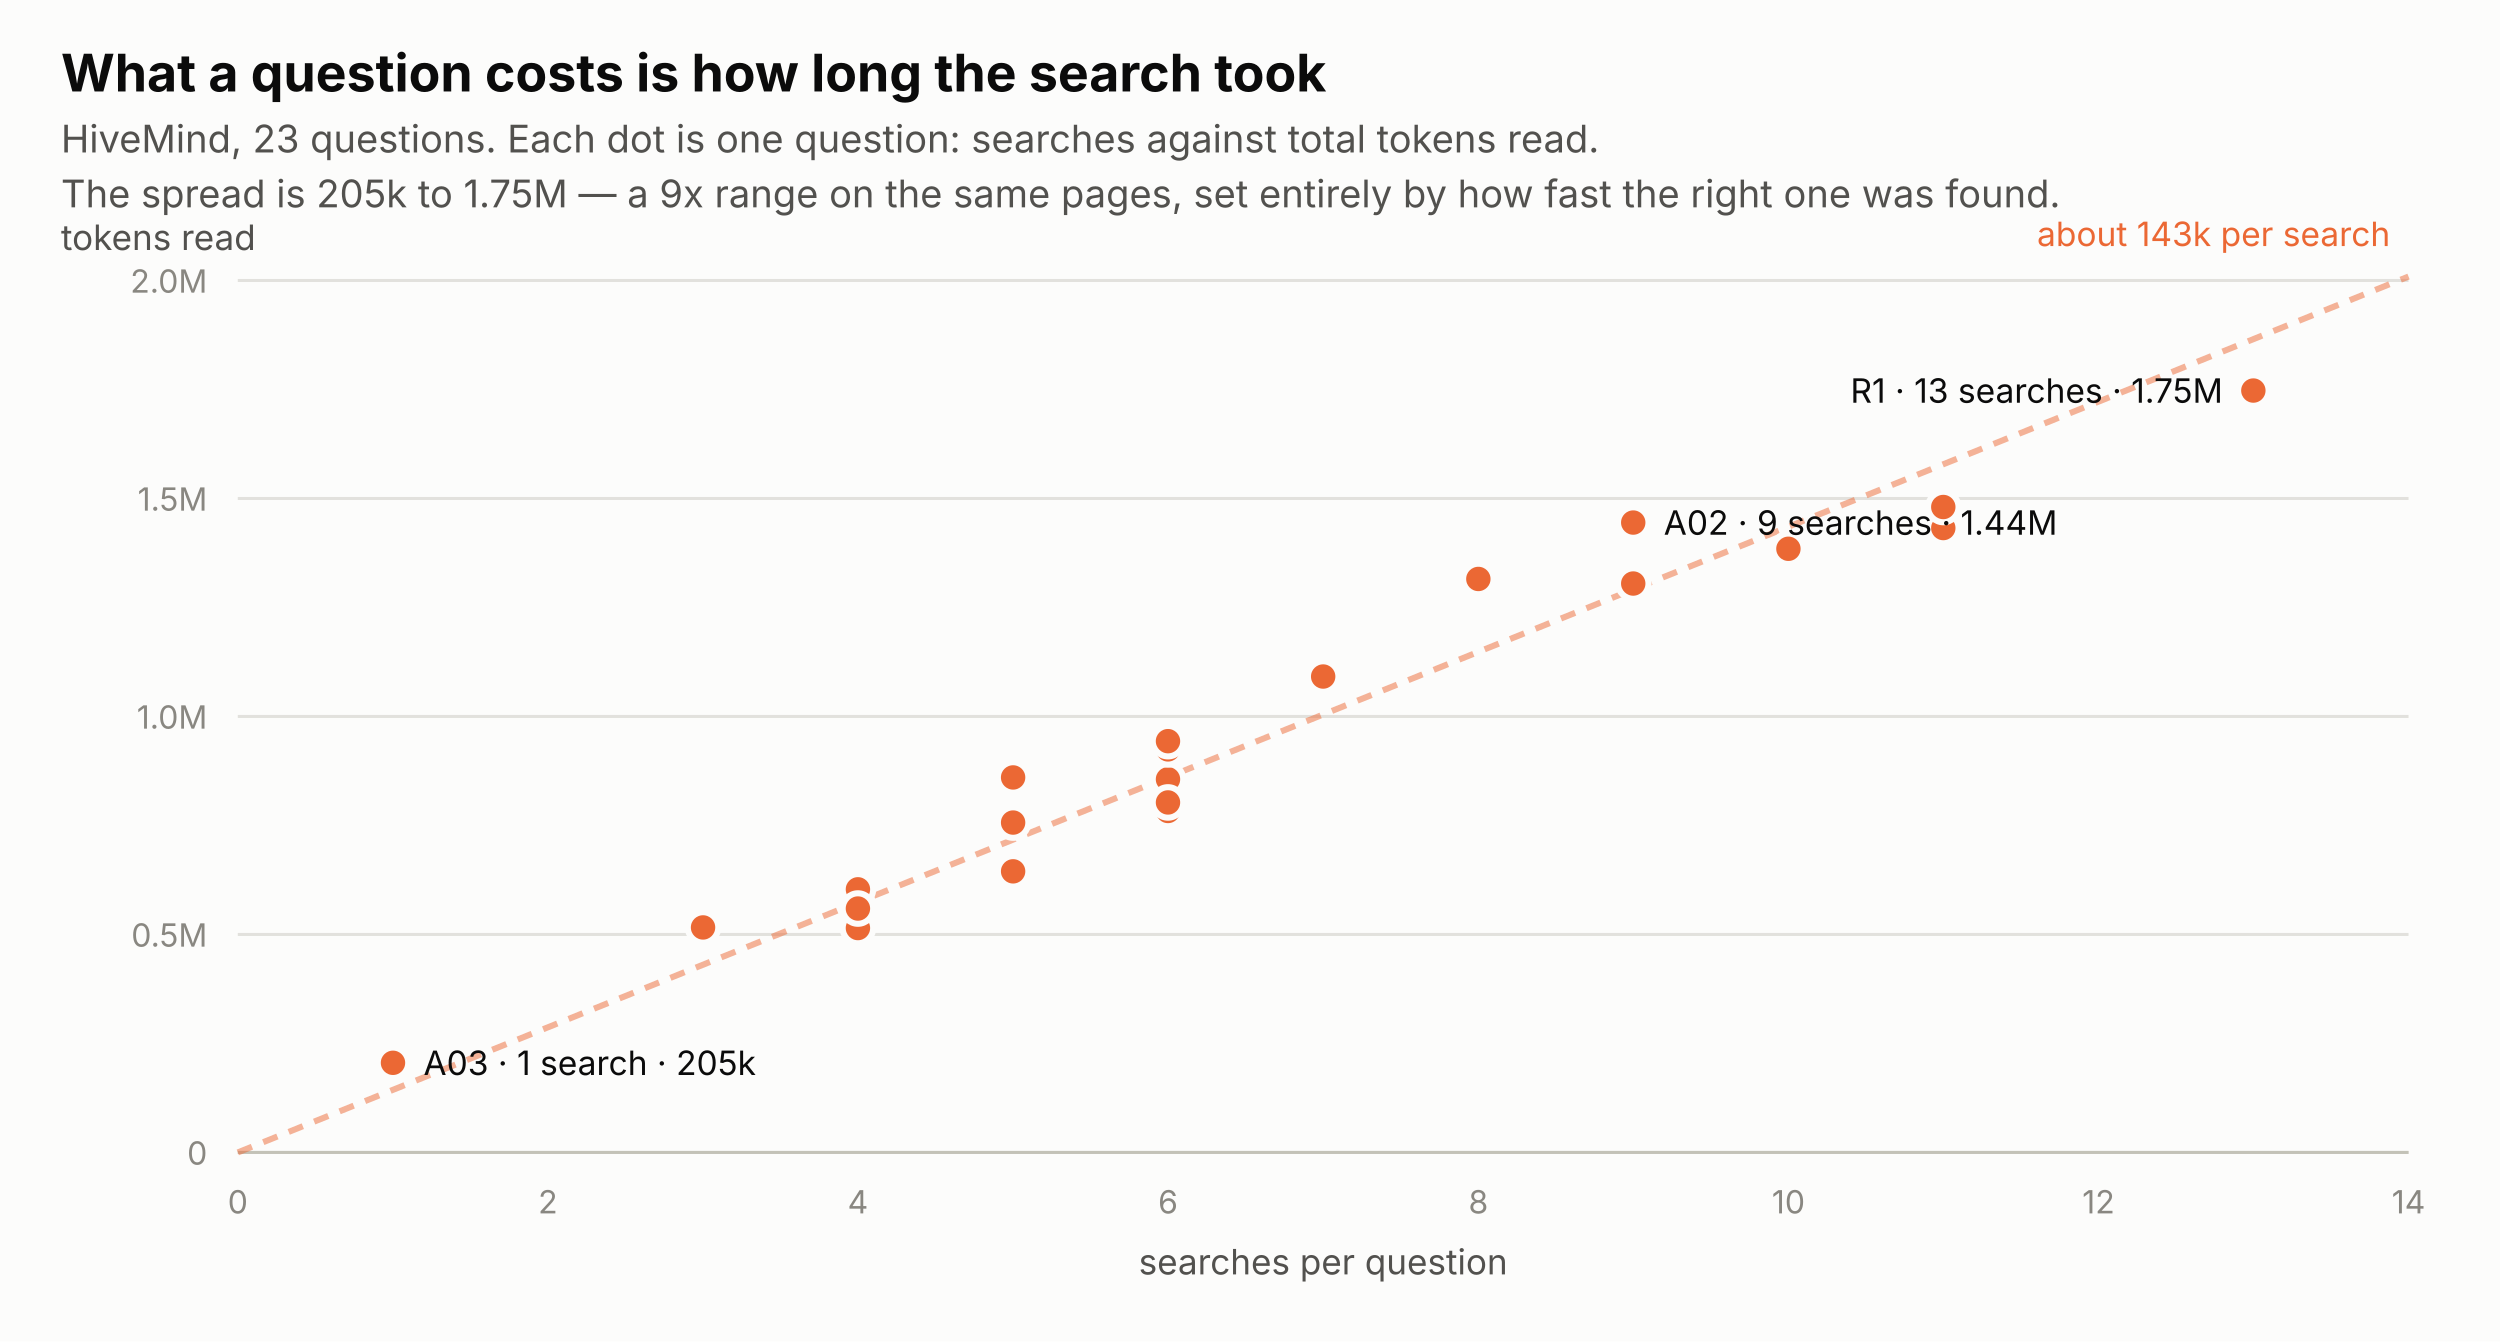
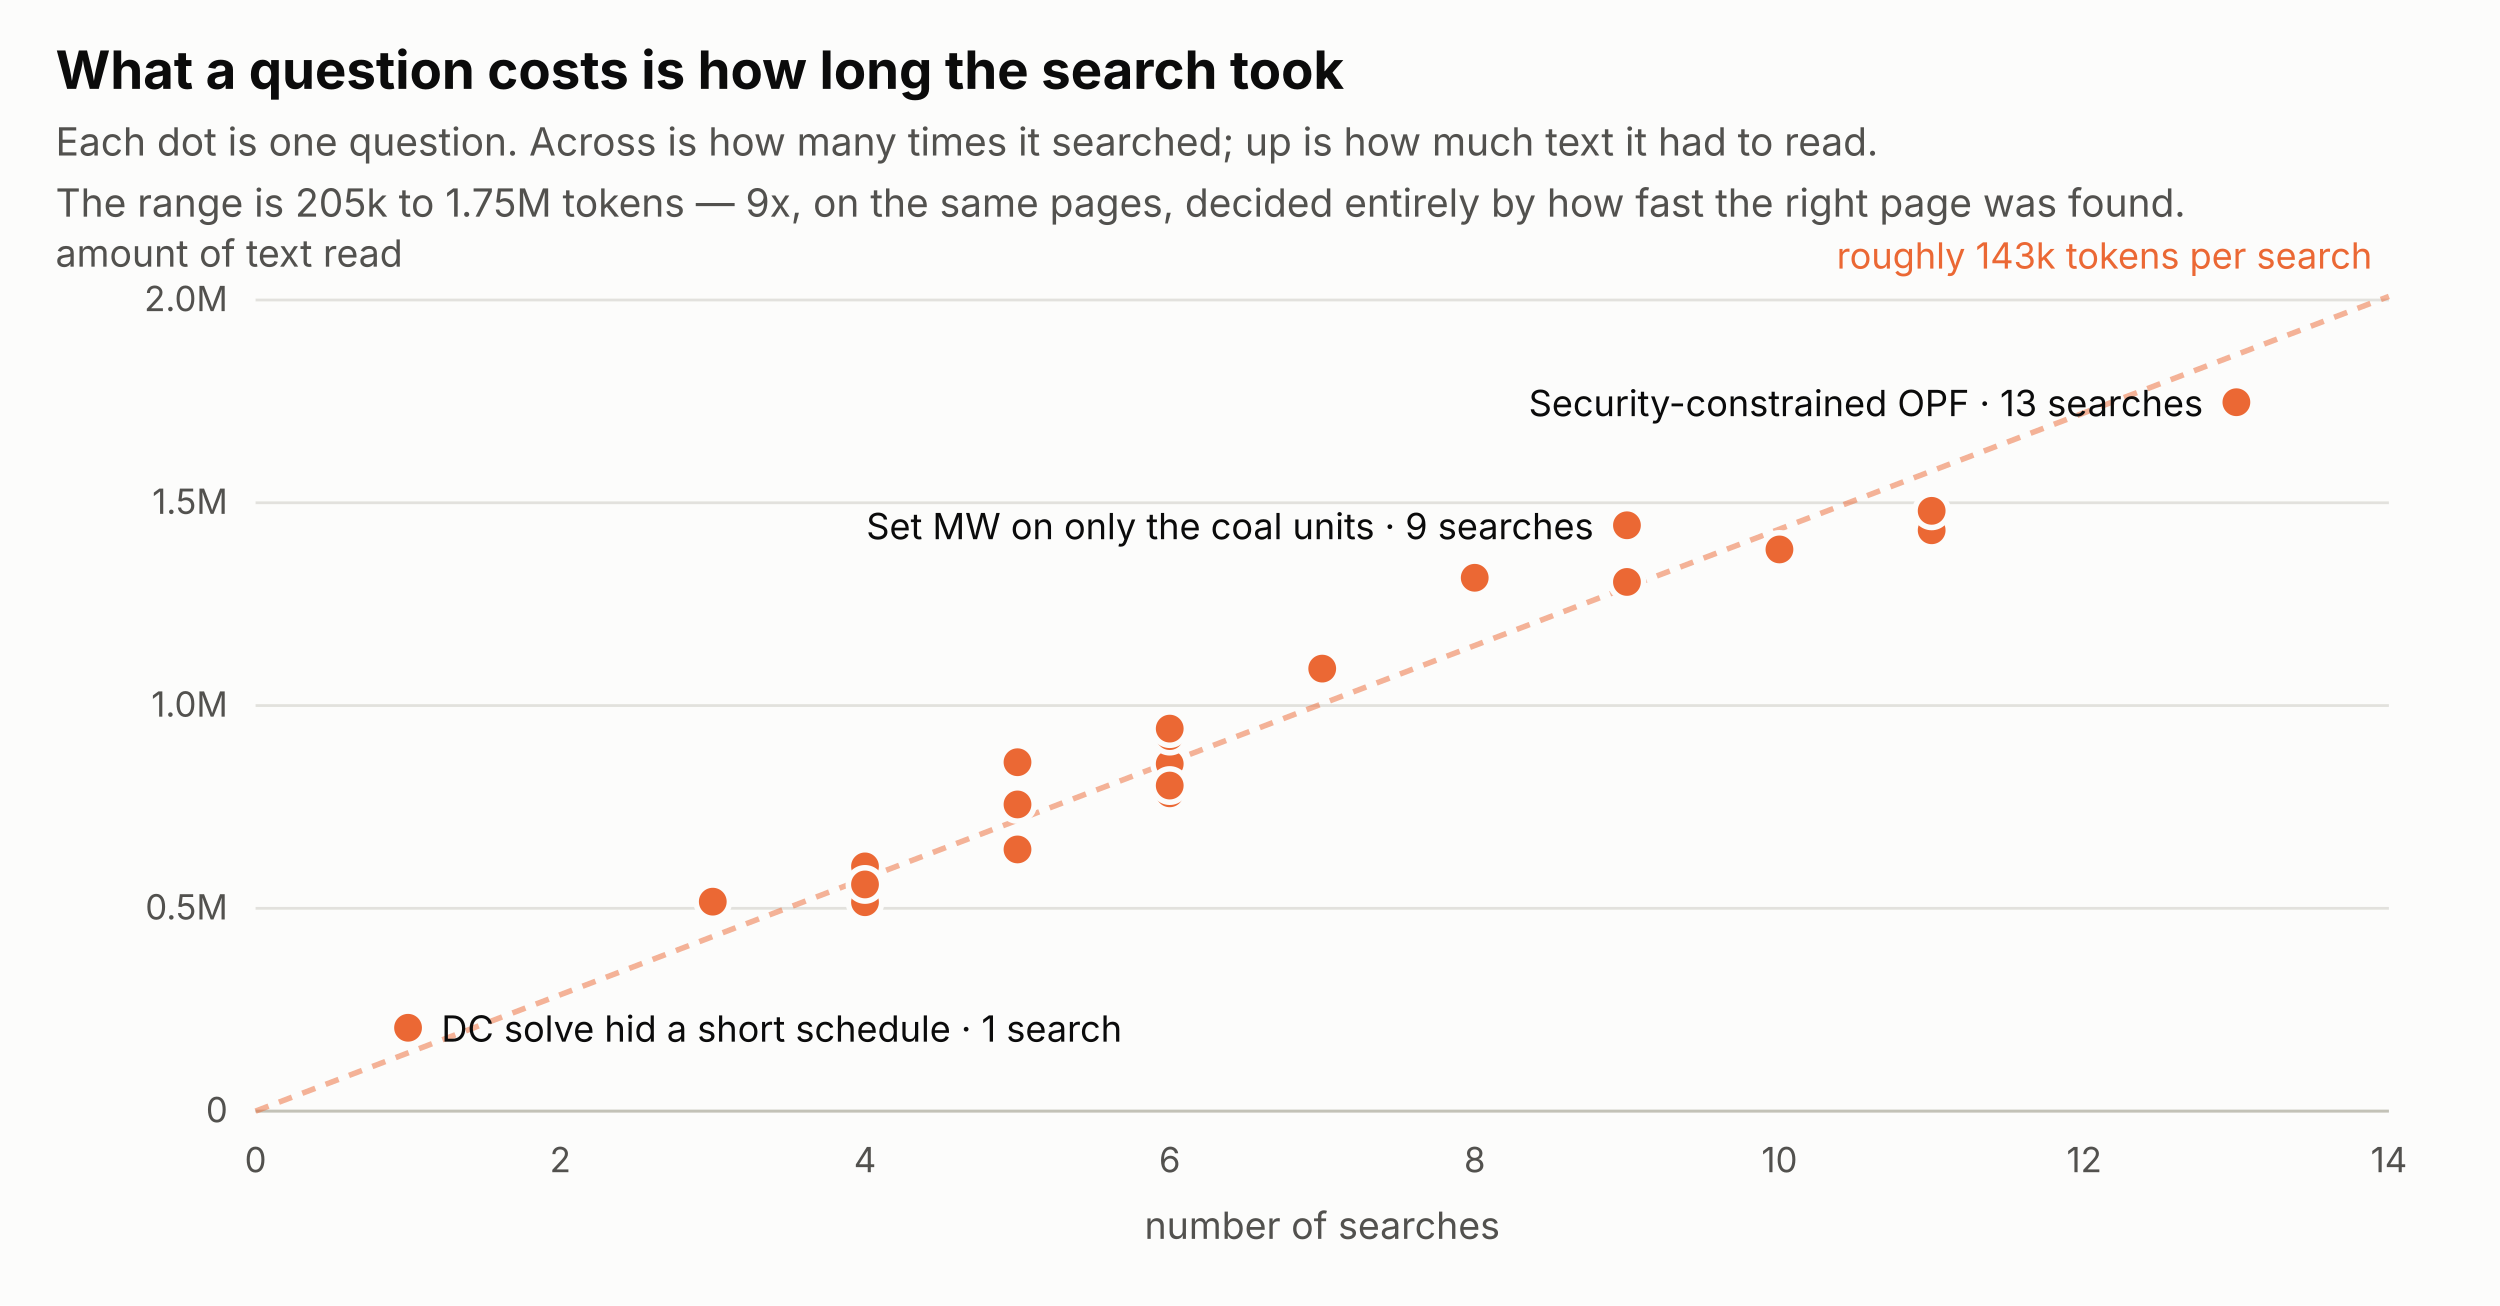
- <svg xmlns="http://www.w3.org/2000/svg" width="820" height="440" viewBox="0 0 820 440" font-family="system-ui, -apple-system, Segoe UI, sans-serif">
-   <rect x="0" y="0" width="820" height="440" fill="#fcfcfb" />
-   <text x="20" y="30" font-size="17" font-weight="700" fill="#0b0b0b">What a question costs is how long the search took</text>
-   <text x="20" y="50" font-size="12.5" fill="#52514e">HiveMind, 23 questions. Each dot is one question: searches against total tokens read.</text>
-   <text x="20" y="68" font-size="12.5" fill="#52514e">The spread is 205k to 1.75M — a 9x range on the same pages, set entirely by how fast the right one was found.</text>
-   <line x1="78" y1="378.0" x2="790" y2="378.0" stroke="#c3c2b7" stroke-width="1" opacity="0.45" />
-   <text x="68" y="382.0" font-size="10.5" fill="#898781" text-anchor="end">0</text>
-   <line x1="78" y1="306.5" x2="790" y2="306.5" stroke="#c3c2b7" stroke-width="1" opacity="0.45" />
-   <text x="68" y="310.5" font-size="10.5" fill="#898781" text-anchor="end">0.5M</text>
-   <line x1="78" y1="235.0" x2="790" y2="235.0" stroke="#c3c2b7" stroke-width="1" opacity="0.45" />
-   <text x="68" y="239.0" font-size="10.5" fill="#898781" text-anchor="end">1.0M</text>
-   <line x1="78" y1="163.5" x2="790" y2="163.5" stroke="#c3c2b7" stroke-width="1" opacity="0.45" />
-   <text x="68" y="167.5" font-size="10.5" fill="#898781" text-anchor="end">1.5M</text>
-   <line x1="78" y1="92.0" x2="790" y2="92.0" stroke="#c3c2b7" stroke-width="1" opacity="0.45" />
-   <text x="68" y="96.0" font-size="10.5" fill="#898781" text-anchor="end">2.0M</text>
-   <text x="78.0" y="398" font-size="10.5" fill="#898781" text-anchor="middle">0</text>
-   <text x="179.7" y="398" font-size="10.5" fill="#898781" text-anchor="middle">2</text>
-   <text x="281.4" y="398" font-size="10.5" fill="#898781" text-anchor="middle">4</text>
-   <text x="383.1" y="398" font-size="10.5" fill="#898781" text-anchor="middle">6</text>
-   <text x="484.9" y="398" font-size="10.5" fill="#898781" text-anchor="middle">8</text>
-   <text x="586.6" y="398" font-size="10.5" fill="#898781" text-anchor="middle">10</text>
-   <text x="688.3" y="398" font-size="10.5" fill="#898781" text-anchor="middle">12</text>
-   <text x="790.0" y="398" font-size="10.5" fill="#898781" text-anchor="middle">14</text>
-   <line x1="78" y1="378" x2="790" y2="378" stroke="#c3c2b7" stroke-width="1" />
-   <line x1="78.0" y1="378.0" x2="790.0" y2="90.7" stroke="#eb6834" stroke-width="2" stroke-dasharray="5 4" opacity="0.5" />
-   <text x="784.0" y="80.7" font-size="11" fill="#eb6834" text-anchor="end">about 143k per search</text>
-   <circle cx="128.9" cy="348.7" r="5" fill="#eb6834" stroke="#fcfcfb" stroke-width="2" />
-   <circle cx="535.7" cy="171.4" r="5" fill="#eb6834" stroke="#fcfcfb" stroke-width="2" />
-   <circle cx="128.9" cy="348.6" r="5" fill="#eb6834" stroke="#fcfcfb" stroke-width="2" />
-   <circle cx="230.6" cy="304.2" r="5" fill="#eb6834" stroke="#fcfcfb" stroke-width="2" />
-   <circle cx="332.3" cy="269.8" r="5" fill="#eb6834" stroke="#fcfcfb" stroke-width="2" />
-   <circle cx="281.4" cy="304.4" r="5" fill="#eb6834" stroke="#fcfcfb" stroke-width="2" />
-   <circle cx="383.1" cy="266.0" r="5" fill="#eb6834" stroke="#fcfcfb" stroke-width="2" />
-   <circle cx="383.1" cy="255.6" r="5" fill="#eb6834" stroke="#fcfcfb" stroke-width="2" />
-   <circle cx="383.1" cy="242.9" r="5" fill="#eb6834" stroke="#fcfcfb" stroke-width="2" />
-   <circle cx="332.3" cy="255.0" r="5" fill="#eb6834" stroke="#fcfcfb" stroke-width="2" />
-   <circle cx="383.1" cy="263.2" r="5" fill="#eb6834" stroke="#fcfcfb" stroke-width="2" />
-   <circle cx="281.4" cy="291.7" r="5" fill="#eb6834" stroke="#fcfcfb" stroke-width="2" />
-   <circle cx="332.3" cy="285.8" r="5" fill="#eb6834" stroke="#fcfcfb" stroke-width="2" />
-   <circle cx="281.4" cy="298.0" r="5" fill="#eb6834" stroke="#fcfcfb" stroke-width="2" />
-   <circle cx="535.7" cy="191.4" r="5" fill="#eb6834" stroke="#fcfcfb" stroke-width="2" />
-   <circle cx="383.1" cy="245.8" r="5" fill="#eb6834" stroke="#fcfcfb" stroke-width="2" />
-   <circle cx="739.1" cy="128.1" r="5" fill="#eb6834" stroke="#fcfcfb" stroke-width="2" />
-   <circle cx="637.4" cy="173.2" r="5" fill="#eb6834" stroke="#fcfcfb" stroke-width="2" />
-   <circle cx="637.4" cy="166.3" r="5" fill="#eb6834" stroke="#fcfcfb" stroke-width="2" />
-   <circle cx="586.6" cy="180.0" r="5" fill="#eb6834" stroke="#fcfcfb" stroke-width="2" />
-   <circle cx="383.1" cy="243.1" r="5" fill="#eb6834" stroke="#fcfcfb" stroke-width="2" />
-   <circle cx="434.0" cy="221.9" r="5" fill="#eb6834" stroke="#fcfcfb" stroke-width="2" />
-   <circle cx="484.9" cy="189.9" r="5" fill="#eb6834" stroke="#fcfcfb" stroke-width="2" />
-   <text x="138.9" y="352.6" font-size="11" fill="#0b0b0b">A03 · 1 search · 205k</text>
-   <text x="545.7" y="175.4" font-size="11" fill="#0b0b0b">A02 · 9 searches · 1.44M</text>
-   <text x="729.1" y="132.1" font-size="11" fill="#0b0b0b" text-anchor="end">R1 · 13 searches · 1.75M</text>
-   <text x="434" y="418" font-size="11.5" fill="#52514e" text-anchor="middle">searches per question</text>
-   <text x="20" y="82" font-size="11.5" fill="#52514e">tokens read</text>
+ <svg xmlns="http://www.w3.org/2000/svg" width="900" height="470" viewBox="0 0 900 470" font-family="system-ui, -apple-system, Segoe UI, sans-serif">
+   <rect x="0" y="0" width="900" height="470" fill="#fcfcfb" />
+   <text x="20" y="32" font-size="19" font-weight="700" fill="#0b0b0b">What a question costs is how long the search took</text>
+   <text x="20" y="56" font-size="14" fill="#52514e">Each dot is one question. Across is how many times it searched; up is how much text it had to read.</text>
+   <text x="20" y="78" font-size="14" fill="#52514e">The range is 205k to 1.75M tokens — 9x, on the same pages, decided entirely by how fast the right page was found.</text>
+   <line x1="92" y1="400.0" x2="860" y2="400.0" stroke="#c3c2b7" stroke-width="1" opacity="0.45" />
+   <text x="82" y="404.0" font-size="12.5" fill="#52514e" text-anchor="end">0</text>
+   <line x1="92" y1="327.0" x2="860" y2="327.0" stroke="#c3c2b7" stroke-width="1" opacity="0.45" />
+   <text x="82" y="331.0" font-size="12.5" fill="#52514e" text-anchor="end">0.5M</text>
+   <line x1="92" y1="254.0" x2="860" y2="254.0" stroke="#c3c2b7" stroke-width="1" opacity="0.45" />
+   <text x="82" y="258.0" font-size="12.5" fill="#52514e" text-anchor="end">1.0M</text>
+   <line x1="92" y1="181.0" x2="860" y2="181.0" stroke="#c3c2b7" stroke-width="1" opacity="0.45" />
+   <text x="82" y="185.0" font-size="12.5" fill="#52514e" text-anchor="end">1.5M</text>
+   <line x1="92" y1="108.0" x2="860" y2="108.0" stroke="#c3c2b7" stroke-width="1" opacity="0.45" />
+   <text x="82" y="112.0" font-size="12.5" fill="#52514e" text-anchor="end">2.0M</text>
+   <text x="92.0" y="422" font-size="12.5" fill="#52514e" text-anchor="middle">0</text>
+   <text x="201.7" y="422" font-size="12.5" fill="#52514e" text-anchor="middle">2</text>
+   <text x="311.4" y="422" font-size="12.5" fill="#52514e" text-anchor="middle">4</text>
+   <text x="421.1" y="422" font-size="12.5" fill="#52514e" text-anchor="middle">6</text>
+   <text x="530.9" y="422" font-size="12.5" fill="#52514e" text-anchor="middle">8</text>
+   <text x="640.6" y="422" font-size="12.5" fill="#52514e" text-anchor="middle">10</text>
+   <text x="750.3" y="422" font-size="12.5" fill="#52514e" text-anchor="middle">12</text>
+   <text x="860.0" y="422" font-size="12.5" fill="#52514e" text-anchor="middle">14</text>
+   <line x1="92" y1="400" x2="860" y2="400" stroke="#c3c2b7" stroke-width="1" />
+   <line x1="92.0" y1="400.0" x2="860.0" y2="106.7" stroke="#eb6834" stroke-width="2" stroke-dasharray="5 4" opacity="0.5" />
+   <text x="854.0" y="96.7" font-size="13" fill="#eb6834" text-anchor="end">roughly 143k tokens per search</text>
+   <circle cx="146.9" cy="370.1" r="6" fill="#eb6834" stroke="#fcfcfb" stroke-width="2" />
+   <circle cx="585.7" cy="189.1" r="6" fill="#eb6834" stroke="#fcfcfb" stroke-width="2" />
+   <circle cx="146.9" cy="370.0" r="6" fill="#eb6834" stroke="#fcfcfb" stroke-width="2" />
+   <circle cx="256.6" cy="324.6" r="6" fill="#eb6834" stroke="#fcfcfb" stroke-width="2" />
+   <circle cx="366.3" cy="289.6" r="6" fill="#eb6834" stroke="#fcfcfb" stroke-width="2" />
+   <circle cx="311.4" cy="324.8" r="6" fill="#eb6834" stroke="#fcfcfb" stroke-width="2" />
+   <circle cx="421.1" cy="285.6" r="6" fill="#eb6834" stroke="#fcfcfb" stroke-width="2" />
+   <circle cx="421.1" cy="275.0" r="6" fill="#eb6834" stroke="#fcfcfb" stroke-width="2" />
+   <circle cx="421.1" cy="262.1" r="6" fill="#eb6834" stroke="#fcfcfb" stroke-width="2" />
+   <circle cx="366.3" cy="274.4" r="6" fill="#eb6834" stroke="#fcfcfb" stroke-width="2" />
+   <circle cx="421.1" cy="282.8" r="6" fill="#eb6834" stroke="#fcfcfb" stroke-width="2" />
+   <circle cx="311.4" cy="311.9" r="6" fill="#eb6834" stroke="#fcfcfb" stroke-width="2" />
+   <circle cx="366.3" cy="305.8" r="6" fill="#eb6834" stroke="#fcfcfb" stroke-width="2" />
+   <circle cx="311.4" cy="318.4" r="6" fill="#eb6834" stroke="#fcfcfb" stroke-width="2" />
+   <circle cx="585.7" cy="209.5" r="6" fill="#eb6834" stroke="#fcfcfb" stroke-width="2" />
+   <circle cx="421.1" cy="265.0" r="6" fill="#eb6834" stroke="#fcfcfb" stroke-width="2" />
+   <circle cx="805.1" cy="144.8" r="6" fill="#eb6834" stroke="#fcfcfb" stroke-width="2" />
+   <circle cx="695.4" cy="190.9" r="6" fill="#eb6834" stroke="#fcfcfb" stroke-width="2" />
+   <circle cx="695.4" cy="183.9" r="6" fill="#eb6834" stroke="#fcfcfb" stroke-width="2" />
+   <circle cx="640.6" cy="197.8" r="6" fill="#eb6834" stroke="#fcfcfb" stroke-width="2" />
+   <circle cx="421.1" cy="262.3" r="6" fill="#eb6834" stroke="#fcfcfb" stroke-width="2" />
+   <circle cx="476.0" cy="240.7" r="6" fill="#eb6834" stroke="#fcfcfb" stroke-width="2" />
+   <circle cx="530.9" cy="208.0" r="6" fill="#eb6834" stroke="#fcfcfb" stroke-width="2" />
+   <text x="158.9" y="375.0" font-size="13" fill="#0b0b0b">DC solve hid a short schedule · 1 search</text>
+   <text x="573.7" y="194.1" font-size="13" fill="#0b0b0b" text-anchor="end">Set MW on only the coal units · 9 searches</text>
+   <text x="793.1" y="149.8" font-size="13" fill="#0b0b0b" text-anchor="end">Security-constrained OPF · 13 searches</text>
+   <text x="476" y="446" font-size="13.5" fill="#52514e" text-anchor="middle">number of searches</text>
+   <text x="20" y="96" font-size="13.5" fill="#52514e">amount of text read</text>
</svg>
